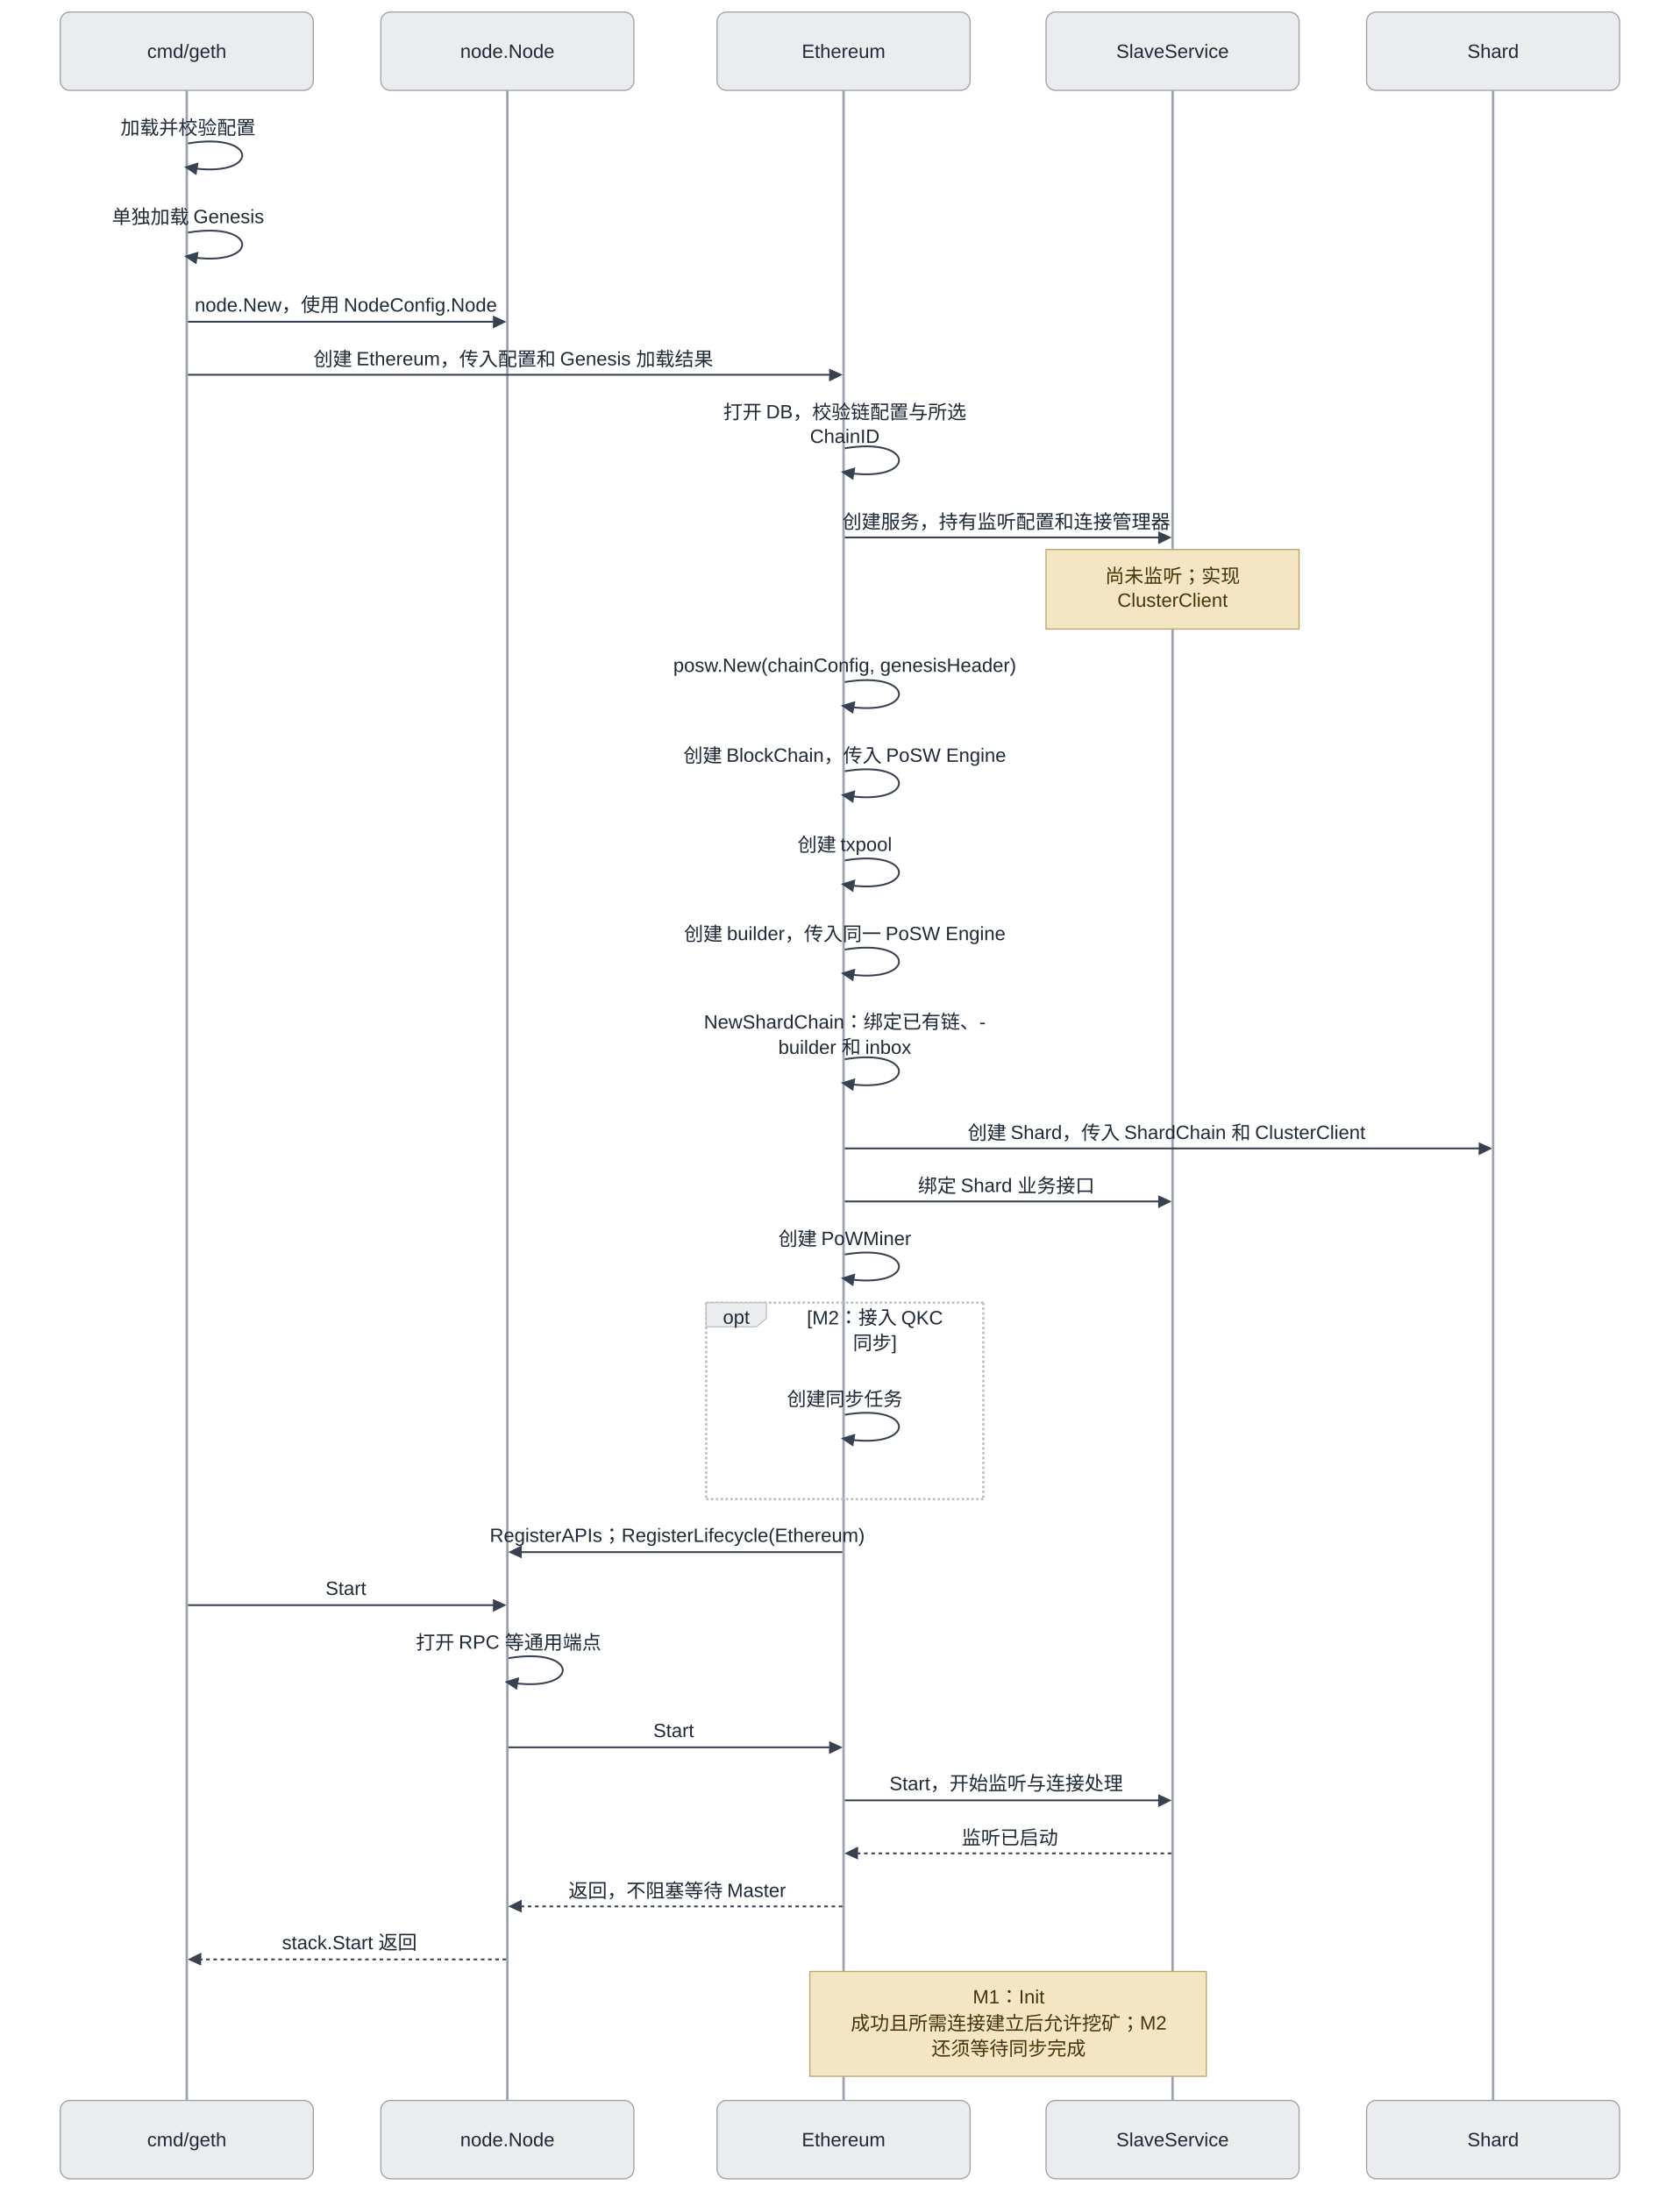
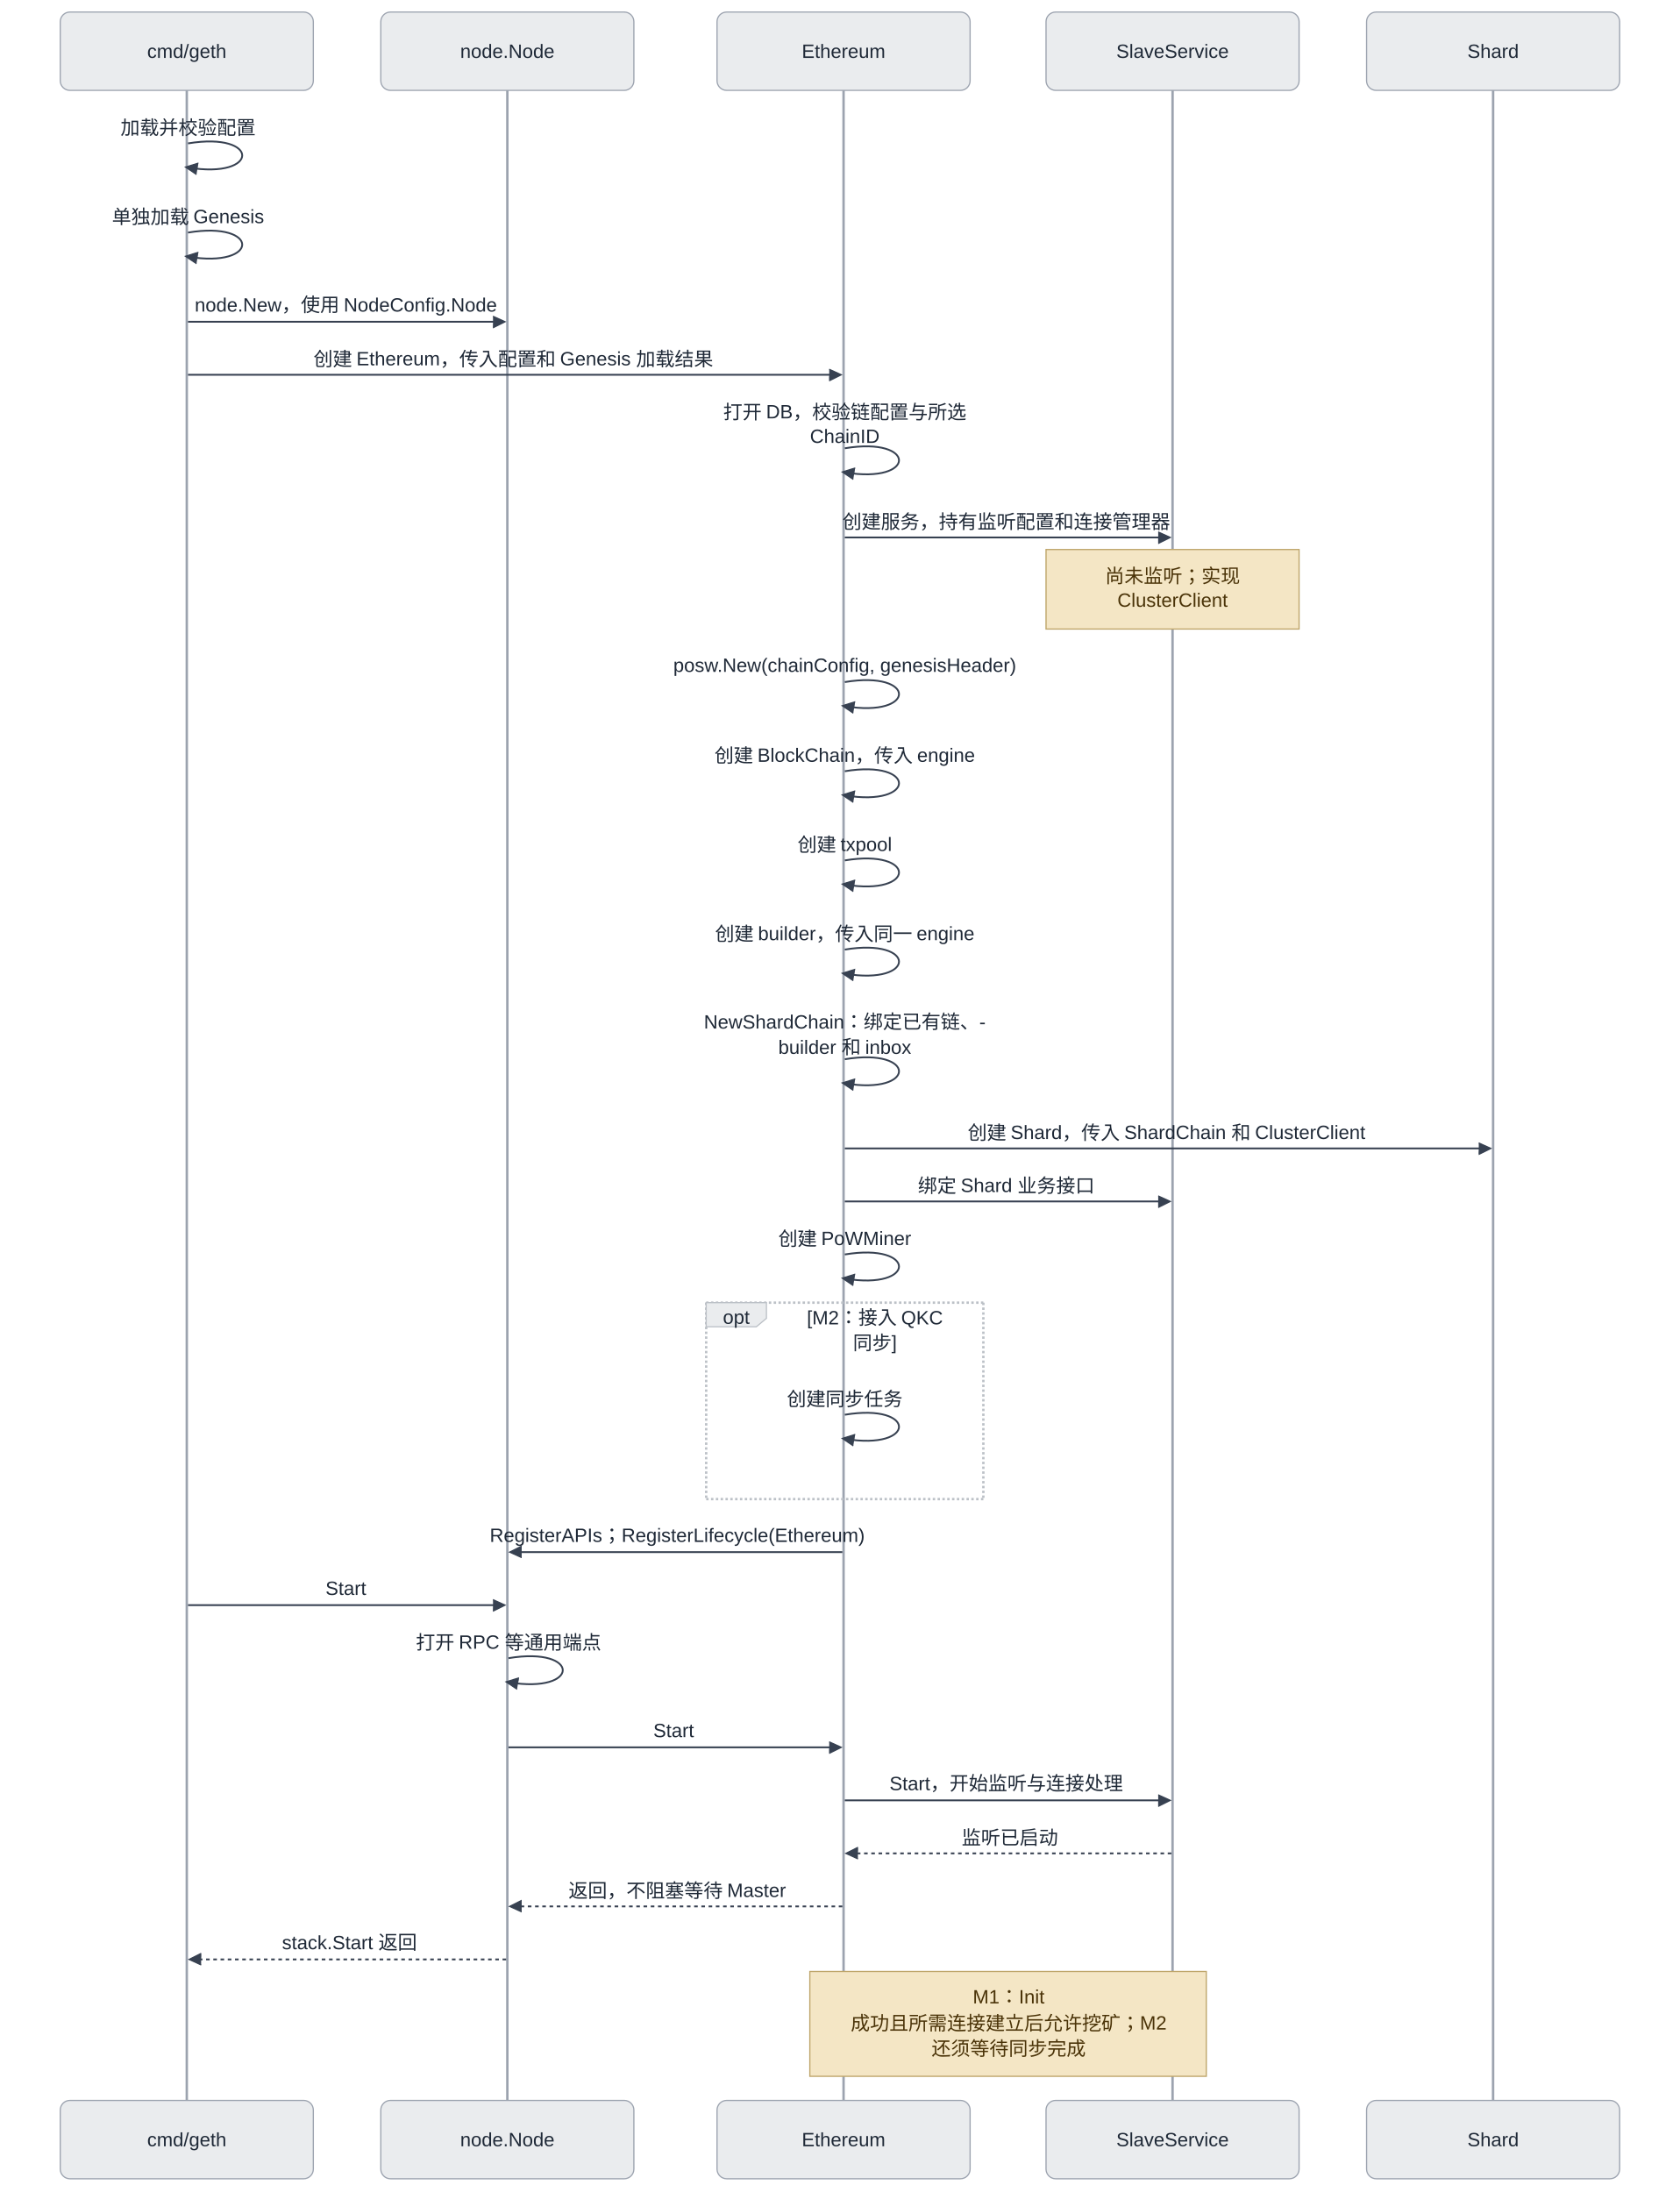
<svg xmlns="http://www.w3.org/2000/svg" id="qkc-startup" width="1394" height="1819" viewBox="-50 -10 1394 1819" role="graphics-document document" aria-roledescription="sequence" style="background-color: white;">
  <g>
    <rect x="1084" y="1733" fill="#eaeaea" stroke="#666" width="210" height="65" name="S" rx="3" ry="3" class="actor actor-bottom" />
    <text x="1189" y="1765.5" dominant-baseline="central" alignment-baseline="central" class="actor actor-box" style="text-anchor: middle; font-size: 16px; font-weight: 400;">
      <tspan x="1189" dy="0">Shard</tspan>
    </text>
  </g>
  <g>
    <rect x="818" y="1733" fill="#eaeaea" stroke="#666" width="210" height="65" name="SS" rx="3" ry="3" class="actor actor-bottom" />
    <text x="923" y="1765.5" dominant-baseline="central" alignment-baseline="central" class="actor actor-box" style="text-anchor: middle; font-size: 16px; font-weight: 400;">
      <tspan x="923" dy="0">SlaveService</tspan>
    </text>
  </g>
  <g>
    <rect x="545" y="1733" fill="#eaeaea" stroke="#666" width="210" height="65" name="E" rx="3" ry="3" class="actor actor-bottom" />
    <text x="650" y="1765.5" dominant-baseline="central" alignment-baseline="central" class="actor actor-box" style="text-anchor: middle; font-size: 16px; font-weight: 400;">
      <tspan x="650" dy="0">Ethereum</tspan>
    </text>
  </g>
  <g>
    <rect x="266" y="1733" fill="#eaeaea" stroke="#666" width="210" height="65" name="N" rx="3" ry="3" class="actor actor-bottom" />
    <text x="371" y="1765.5" dominant-baseline="central" alignment-baseline="central" class="actor actor-box" style="text-anchor: middle; font-size: 16px; font-weight: 400;">
      <tspan x="371" dy="0">node.Node</tspan>
    </text>
  </g>
  <g>
    <rect x="0" y="1733" fill="#eaeaea" stroke="#666" width="210" height="65" name="CMD" rx="3" ry="3" class="actor actor-bottom" />
    <text x="105" y="1765.5" dominant-baseline="central" alignment-baseline="central" class="actor actor-box" style="text-anchor: middle; font-size: 16px; font-weight: 400;">
      <tspan x="105" dy="0">cmd/geth</tspan>
    </text>
  </g>
  <g>
    <line id="actor4" x1="1189" y1="65" x2="1189" y2="1733" class="actor-line 200" stroke-width="0.5px" stroke="#999" name="S" data-et="life-line" data-id="S" />
    <g id="root-4" data-et="participant" data-type="participant" data-id="S">
      <rect x="1084" y="0" fill="#eaeaea" stroke="#666" width="210" height="65" name="S" rx="3" ry="3" class="actor actor-top" />
      <text x="1189" y="32.5" dominant-baseline="central" alignment-baseline="central" class="actor actor-box" style="text-anchor: middle; font-size: 16px; font-weight: 400;">
        <tspan x="1189" dy="0">Shard</tspan>
      </text>
    </g>
  </g>
  <g>
    <line id="actor3" x1="923" y1="65" x2="923" y2="1733" class="actor-line 200" stroke-width="0.5px" stroke="#999" name="SS" data-et="life-line" data-id="SS" />
    <g id="root-3" data-et="participant" data-type="participant" data-id="SS">
      <rect x="818" y="0" fill="#eaeaea" stroke="#666" width="210" height="65" name="SS" rx="3" ry="3" class="actor actor-top" />
      <text x="923" y="32.5" dominant-baseline="central" alignment-baseline="central" class="actor actor-box" style="text-anchor: middle; font-size: 16px; font-weight: 400;">
        <tspan x="923" dy="0">SlaveService</tspan>
      </text>
    </g>
  </g>
  <g>
    <line id="actor2" x1="650" y1="65" x2="650" y2="1733" class="actor-line 200" stroke-width="0.5px" stroke="#999" name="E" data-et="life-line" data-id="E" />
    <g id="root-2" data-et="participant" data-type="participant" data-id="E">
      <rect x="545" y="0" fill="#eaeaea" stroke="#666" width="210" height="65" name="E" rx="3" ry="3" class="actor actor-top" />
      <text x="650" y="32.5" dominant-baseline="central" alignment-baseline="central" class="actor actor-box" style="text-anchor: middle; font-size: 16px; font-weight: 400;">
        <tspan x="650" dy="0">Ethereum</tspan>
      </text>
    </g>
  </g>
  <g>
    <line id="actor1" x1="371" y1="65" x2="371" y2="1733" class="actor-line 200" stroke-width="0.5px" stroke="#999" name="N" data-et="life-line" data-id="N" />
    <g id="root-1" data-et="participant" data-type="participant" data-id="N">
      <rect x="266" y="0" fill="#eaeaea" stroke="#666" width="210" height="65" name="N" rx="3" ry="3" class="actor actor-top" />
      <text x="371" y="32.5" dominant-baseline="central" alignment-baseline="central" class="actor actor-box" style="text-anchor: middle; font-size: 16px; font-weight: 400;">
        <tspan x="371" dy="0">node.Node</tspan>
      </text>
    </g>
  </g>
  <g>
    <line id="actor0" x1="105" y1="65" x2="105" y2="1733" class="actor-line 200" stroke-width="0.5px" stroke="#999" name="CMD" data-et="life-line" data-id="CMD" />
    <g id="root-0" data-et="participant" data-type="participant" data-id="CMD">
      <rect x="0" y="0" fill="#eaeaea" stroke="#666" width="210" height="65" name="CMD" rx="3" ry="3" class="actor actor-top" />
      <text x="105" y="32.5" dominant-baseline="central" alignment-baseline="central" class="actor actor-box" style="text-anchor: middle; font-size: 16px; font-weight: 400;">
        <tspan x="105" dy="0">cmd/geth</tspan>
      </text>
    </g>
  </g>
  <style>#qkc-startup{font-family:Microsoft YaHei,Arial,sans-serif;font-size:16px;fill:#1F2937;}@keyframes edge-animation-frame{from{stroke-dashoffset:0;}}@keyframes dash{to{stroke-dashoffset:0;}}#qkc-startup .edge-animation-slow{stroke-dasharray:9,5!important;stroke-dashoffset:900;animation:dash 50s linear infinite;stroke-linecap:round;}#qkc-startup .edge-animation-fast{stroke-dasharray:9,5!important;stroke-dashoffset:900;animation:dash 20s linear infinite;stroke-linecap:round;}#qkc-startup .error-icon{fill:hsl(220.588, 100%, 98.333%);}#qkc-startup .error-text{fill:rgb(8.5, 5.75, 0);stroke:rgb(8.5, 5.75, 0);}#qkc-startup .edge-thickness-normal{stroke-width:1px;}#qkc-startup .edge-thickness-thick{stroke-width:3.5px;}#qkc-startup .edge-pattern-solid{stroke-dasharray:0;}#qkc-startup .edge-thickness-invisible{stroke-width:0;fill:none;}#qkc-startup .edge-pattern-dashed{stroke-dasharray:3;}#qkc-startup .edge-pattern-dotted{stroke-dasharray:2;}#qkc-startup .marker{fill:#374151;stroke:#374151;}#qkc-startup .marker.cross{stroke:#374151;}#qkc-startup svg{font-family:Microsoft YaHei,Arial,sans-serif;font-size:16px;}#qkc-startup p{margin:0;}#qkc-startup .actor{stroke:#9CA3AF;fill:#EAECEE;stroke-width:1;}#qkc-startup rect.actor.outer-path[data-look="neo"]{filter:drop-shadow( 1px 2px 2px rgba(185,185,185,1));}#qkc-startup rect.note[data-look="neo"]{stroke:#BEA56A;fill:#F4E6C5;filter:drop-shadow( 1px 2px 2px rgba(185,185,185,1));}#qkc-startup text.actor&gt;tspan{fill:#1F2937;stroke:none;}#qkc-startup .actor-line{stroke:#9CA3AF;}#qkc-startup .innerArc{stroke-width:1.5;stroke-dasharray:none;}#qkc-startup .messageLine0{stroke-width:1.5;stroke-dasharray:none;stroke:#374151;}#qkc-startup .messageLine1{stroke-width:1.5;stroke-dasharray:2,2;stroke:#374151;}#qkc-startup [id$="-arrowhead"] path{fill:#374151;stroke:#374151;}#qkc-startup .sequenceNumber{fill:#c8beae;}#qkc-startup [id$="-sequencenumber"]{fill:#374151;}#qkc-startup [id$="-crosshead"] path{fill:#374151;stroke:#374151;}#qkc-startup .messageText{fill:#1F2937;stroke:none;}#qkc-startup .labelBox{stroke:#BCC1C7;fill:#EAECEE;filter:none;}#qkc-startup .labelText,#qkc-startup .labelText&gt;tspan{fill:#1F2937;stroke:none;}#qkc-startup .loopText,#qkc-startup .loopText&gt;tspan{fill:#1F2937;stroke:none;}#qkc-startup .loopLine{stroke-width:2px;stroke-dasharray:2,2;stroke:#BCC1C7;fill:#BCC1C7;}#qkc-startup .note{stroke:#BEA56A;fill:#F4E6C5;}#qkc-startup .noteText,#qkc-startup .noteText&gt;tspan{fill:#4A3308;stroke:none;font-weight:normal;}#qkc-startup .activation0{fill:hsl(-79.412, 100%, 93.333%);stroke:hsl(-79.412, 100%, 83.333%);}#qkc-startup .activation1{fill:hsl(-79.412, 100%, 93.333%);stroke:hsl(-79.412, 100%, 83.333%);}#qkc-startup .activation2{fill:hsl(-79.412, 100%, 93.333%);stroke:hsl(-79.412, 100%, 83.333%);}#qkc-startup .actorPopupMenu{position:absolute;}#qkc-startup .actorPopupMenuPanel{position:absolute;fill:#EAECEE;box-shadow:0px 8px 16px 0px rgba(0,0,0,0.2);filter:drop-shadow(3px 5px 2px rgb(0 0 0 / 0.4));}#qkc-startup .actor-man circle,#qkc-startup line{fill:#EAECEE;stroke-width:2px;}#qkc-startup g rect.rect{filter:drop-shadow( 1px 2px 2px rgba(185,185,185,1));stroke:hsl(40.588, 60%, 83.333%);}#qkc-startup .node .neo-node{stroke:hsl(40.588, 60%, 83.333%);}#qkc-startup [data-look="neo"].node rect,#qkc-startup [data-look="neo"].cluster rect,#qkc-startup [data-look="neo"].node polygon{stroke:url(#qkc-startup-gradient);filter:drop-shadow( 1px 2px 2px rgba(185,185,185,1));}#qkc-startup [data-look="neo"].node path{stroke:url(#qkc-startup-gradient);stroke-width:1px;}#qkc-startup [data-look="neo"].node .outer-path{filter:drop-shadow( 1px 2px 2px rgba(185,185,185,1));}#qkc-startup [data-look="neo"].node .neo-line path{stroke:hsl(40.588, 60%, 83.333%);filter:none;}#qkc-startup [data-look="neo"].node circle{stroke:url(#qkc-startup-gradient);filter:drop-shadow( 1px 2px 2px rgba(185,185,185,1));}#qkc-startup [data-look="neo"].node circle .state-start{fill:#000000;}#qkc-startup [data-look="neo"].icon-shape .icon{fill:url(#qkc-startup-gradient);filter:drop-shadow( 1px 2px 2px rgba(185,185,185,1));}#qkc-startup [data-look="neo"].icon-shape .icon-neo path{stroke:url(#qkc-startup-gradient);filter:drop-shadow( 1px 2px 2px rgba(185,185,185,1));}#qkc-startup .actor{rx:8px;ry:8px;}#qkc-startup :root{--mermaid-font-family:"trebuchet ms",verdana,arial,sans-serif;}</style>
  <g />
  <defs>
    <symbol id="qkc-startup-computer" width="24" height="24">
      <path transform="scale(.5)" d="M2 2v13h20v-13h-20zm18 11h-16v-9h16v9zm-10.228 6l.466-1h3.524l.467 1h-4.457zm14.228 3h-24l2-6h2.104l-1.33 4h18.45l-1.297-4h2.073l2 6zm-5-10h-14v-7h14v7z" />
    </symbol>
  </defs>
  <defs>
    <symbol id="qkc-startup-database" fill-rule="evenodd" clip-rule="evenodd">
      <path transform="scale(.5)" d="M12.258.001l.256.004.255.005.253.008.251.01.249.012.247.015.246.016.242.019.241.02.239.023.236.024.233.027.231.028.229.031.225.032.223.034.22.036.217.038.214.04.211.041.208.043.205.045.201.046.198.048.194.05.191.051.187.053.183.054.18.056.175.057.172.059.168.06.163.061.16.063.155.064.15.066.074.033.073.033.071.034.07.034.069.035.068.035.067.035.066.035.064.036.064.036.062.036.06.036.06.037.058.037.058.037.055.038.055.038.053.038.052.038.051.039.05.039.048.039.047.039.045.04.044.04.043.04.041.04.04.041.039.041.037.041.036.041.034.041.033.042.032.042.03.042.029.042.027.042.026.043.024.043.023.043.021.043.02.043.018.044.017.043.015.044.013.044.012.044.011.045.009.044.007.045.006.045.004.045.002.045.001.045v17l-.001.045-.002.045-.004.045-.006.045-.007.045-.009.044-.011.045-.012.044-.013.044-.015.044-.017.043-.018.044-.02.043-.021.043-.023.043-.024.043-.026.043-.027.042-.029.042-.03.042-.032.042-.033.042-.034.041-.036.041-.037.041-.039.041-.04.041-.041.04-.043.04-.044.04-.045.04-.047.039-.048.039-.05.039-.051.039-.052.038-.053.038-.055.038-.055.038-.058.037-.058.037-.06.037-.06.036-.062.036-.064.036-.064.036-.066.035-.067.035-.068.035-.069.035-.07.034-.071.034-.073.033-.074.033-.15.066-.155.064-.16.063-.163.061-.168.06-.172.059-.175.057-.18.056-.183.054-.187.053-.191.051-.194.05-.198.048-.201.046-.205.045-.208.043-.211.041-.214.04-.217.038-.22.036-.223.034-.225.032-.229.031-.231.028-.233.027-.236.024-.239.023-.241.02-.242.019-.246.016-.247.015-.249.012-.251.01-.253.008-.255.005-.256.004-.258.001-.258-.001-.256-.004-.255-.005-.253-.008-.251-.01-.249-.012-.247-.015-.245-.016-.243-.019-.241-.02-.238-.023-.236-.024-.234-.027-.231-.028-.228-.031-.226-.032-.223-.034-.22-.036-.217-.038-.214-.04-.211-.041-.208-.043-.204-.045-.201-.046-.198-.048-.195-.05-.19-.051-.187-.053-.184-.054-.179-.056-.176-.057-.172-.059-.167-.06-.164-.061-.159-.063-.155-.064-.151-.066-.074-.033-.072-.033-.072-.034-.07-.034-.069-.035-.068-.035-.067-.035-.066-.035-.064-.036-.063-.036-.062-.036-.061-.036-.06-.037-.058-.037-.057-.037-.056-.038-.055-.038-.053-.038-.052-.038-.051-.039-.049-.039-.049-.039-.046-.039-.046-.04-.044-.04-.043-.04-.041-.04-.04-.041-.039-.041-.037-.041-.036-.041-.034-.041-.033-.042-.032-.042-.03-.042-.029-.042-.027-.042-.026-.043-.024-.043-.023-.043-.021-.043-.02-.043-.018-.044-.017-.043-.015-.044-.013-.044-.012-.044-.011-.045-.009-.044-.007-.045-.006-.045-.004-.045-.002-.045-.001-.045v-17l.001-.045.002-.045.004-.045.006-.045.007-.045.009-.044.011-.045.012-.044.013-.044.015-.044.017-.043.018-.044.02-.043.021-.043.023-.043.024-.043.026-.043.027-.042.029-.042.03-.042.032-.042.033-.042.034-.041.036-.041.037-.041.039-.041.04-.041.041-.04.043-.04.044-.04.046-.04.046-.039.049-.039.049-.039.051-.039.052-.038.053-.038.055-.038.056-.038.057-.037.058-.037.06-.037.061-.036.062-.036.063-.036.064-.036.066-.035.067-.035.068-.035.069-.035.07-.034.072-.034.072-.033.074-.033.151-.066.155-.064.159-.063.164-.061.167-.06.172-.059.176-.057.179-.056.184-.054.187-.053.19-.051.195-.05.198-.048.201-.046.204-.045.208-.043.211-.041.214-.04.217-.038.22-.036.223-.034.226-.032.228-.031.231-.028.234-.027.236-.024.238-.023.241-.02.243-.019.245-.016.247-.015.249-.012.251-.01.253-.008.255-.005.256-.004.258-.001.258.001zm-9.258 20.499v.01l.001.021.003.021.004.022.005.021.006.022.007.022.009.023.01.022.011.023.012.023.013.023.015.023.016.024.017.023.018.024.019.024.021.024.022.025.023.024.024.025.052.049.056.05.061.051.066.051.07.051.075.051.079.052.084.052.088.052.092.052.097.052.102.051.105.052.11.052.114.051.119.051.123.051.127.05.131.05.135.05.139.048.144.049.147.047.152.047.155.047.16.045.163.045.167.043.171.043.176.041.178.041.183.039.187.039.19.037.194.035.197.035.202.033.204.031.209.03.212.029.216.027.219.025.222.024.226.021.23.02.233.018.236.016.24.015.243.012.246.01.249.008.253.005.256.004.259.001.26-.001.257-.004.254-.005.25-.008.247-.011.244-.012.241-.014.237-.016.233-.018.231-.021.226-.021.224-.024.22-.026.216-.027.212-.028.21-.031.205-.031.202-.034.198-.034.194-.036.191-.037.187-.039.183-.04.179-.04.175-.042.172-.043.168-.044.163-.045.16-.046.155-.046.152-.047.148-.048.143-.049.139-.049.136-.05.131-.05.126-.05.123-.051.118-.052.114-.051.11-.052.106-.052.101-.052.096-.052.092-.052.088-.053.083-.051.079-.052.074-.052.07-.051.065-.051.06-.051.056-.05.051-.05.023-.024.023-.025.021-.024.02-.024.019-.024.018-.024.017-.024.015-.023.014-.024.013-.023.012-.023.01-.023.01-.022.008-.022.006-.022.006-.022.004-.022.004-.021.001-.021.001-.021v-4.127l-.077.055-.08.053-.083.054-.085.053-.087.052-.09.052-.093.051-.095.05-.097.05-.1.049-.102.049-.105.048-.106.047-.109.047-.111.046-.114.045-.115.045-.118.044-.12.043-.122.042-.124.042-.126.041-.128.04-.13.04-.132.038-.134.038-.135.037-.138.037-.139.035-.142.035-.143.034-.144.033-.147.032-.148.031-.15.03-.151.03-.153.029-.154.027-.156.027-.158.026-.159.025-.161.024-.162.023-.163.022-.165.021-.166.02-.167.019-.169.018-.169.017-.171.016-.173.015-.173.014-.175.013-.175.012-.177.011-.178.01-.179.008-.179.008-.181.006-.182.005-.182.004-.184.003-.184.002h-.37l-.184-.002-.184-.003-.182-.004-.182-.005-.181-.006-.179-.008-.179-.008-.178-.01-.176-.011-.176-.012-.175-.013-.173-.014-.172-.015-.171-.016-.17-.017-.169-.018-.167-.019-.166-.02-.165-.021-.163-.022-.162-.023-.161-.024-.159-.025-.157-.026-.156-.027-.155-.027-.153-.029-.151-.03-.15-.03-.148-.031-.146-.032-.145-.033-.143-.034-.141-.035-.14-.035-.137-.037-.136-.037-.134-.038-.132-.038-.13-.04-.128-.04-.126-.041-.124-.042-.122-.042-.12-.044-.117-.043-.116-.045-.113-.045-.112-.046-.109-.047-.106-.047-.105-.048-.102-.049-.1-.049-.097-.05-.095-.05-.093-.052-.09-.051-.087-.052-.085-.053-.083-.054-.08-.054-.077-.054v4.127zm0-5.654v.011l.001.021.003.021.004.021.005.022.006.022.007.022.009.022.01.022.011.023.012.023.013.023.015.024.016.023.017.024.018.024.019.024.021.024.022.024.023.025.024.024.052.05.056.05.061.05.066.051.07.051.075.052.079.051.084.052.088.052.092.052.097.052.102.052.105.052.11.051.114.051.119.052.123.05.127.051.131.05.135.049.139.049.144.048.147.048.152.047.155.046.16.045.163.045.167.044.171.042.176.042.178.04.183.04.187.038.19.037.194.036.197.034.202.033.204.032.209.03.212.028.216.027.219.025.222.024.226.022.23.02.233.018.236.016.24.014.243.012.246.01.249.008.253.006.256.003.259.001.26-.001.257-.003.254-.006.25-.008.247-.01.244-.012.241-.015.237-.016.233-.018.231-.02.226-.022.224-.024.22-.025.216-.027.212-.029.21-.03.205-.032.202-.033.198-.035.194-.036.191-.037.187-.039.183-.039.179-.041.175-.042.172-.043.168-.044.163-.045.16-.045.155-.047.152-.047.148-.048.143-.048.139-.05.136-.049.131-.05.126-.051.123-.051.118-.051.114-.052.11-.052.106-.052.101-.052.096-.052.092-.052.088-.052.083-.052.079-.052.074-.051.07-.052.065-.051.06-.05.056-.051.051-.049.023-.025.023-.024.021-.025.02-.024.019-.024.018-.024.017-.024.015-.023.014-.023.013-.024.012-.022.01-.023.01-.023.008-.022.006-.022.006-.022.004-.021.004-.022.001-.021.001-.021v-4.139l-.077.054-.08.054-.083.054-.085.052-.087.053-.09.051-.093.051-.095.051-.097.05-.1.049-.102.049-.105.048-.106.047-.109.047-.111.046-.114.045-.115.044-.118.044-.12.044-.122.042-.124.042-.126.041-.128.04-.13.039-.132.039-.134.038-.135.037-.138.036-.139.036-.142.035-.143.033-.144.033-.147.033-.148.031-.15.03-.151.03-.153.028-.154.028-.156.027-.158.026-.159.025-.161.024-.162.023-.163.022-.165.021-.166.02-.167.019-.169.018-.169.017-.171.016-.173.015-.173.014-.175.013-.175.012-.177.011-.178.009-.179.009-.179.007-.181.007-.182.005-.182.004-.184.003-.184.002h-.37l-.184-.002-.184-.003-.182-.004-.182-.005-.181-.007-.179-.007-.179-.009-.178-.009-.176-.011-.176-.012-.175-.013-.173-.014-.172-.015-.171-.016-.17-.017-.169-.018-.167-.019-.166-.02-.165-.021-.163-.022-.162-.023-.161-.024-.159-.025-.157-.026-.156-.027-.155-.028-.153-.028-.151-.03-.15-.03-.148-.031-.146-.033-.145-.033-.143-.033-.141-.035-.14-.036-.137-.036-.136-.037-.134-.038-.132-.039-.13-.039-.128-.04-.126-.041-.124-.042-.122-.043-.12-.043-.117-.044-.116-.044-.113-.046-.112-.046-.109-.046-.106-.047-.105-.048-.102-.049-.1-.049-.097-.05-.095-.051-.093-.051-.09-.051-.087-.053-.085-.052-.083-.054-.08-.054-.077-.054v4.139zm0-5.666v.011l.001.02.003.022.004.021.005.022.006.021.007.022.009.023.01.022.011.023.012.023.013.023.015.023.016.024.017.024.018.023.019.024.021.025.022.024.023.024.024.025.052.05.056.05.061.05.066.051.07.051.075.052.079.051.084.052.088.052.092.052.097.052.102.052.105.051.11.052.114.051.119.051.123.051.127.05.131.05.135.05.139.049.144.048.147.048.152.047.155.046.16.045.163.045.167.043.171.043.176.042.178.04.183.04.187.038.19.037.194.036.197.034.202.033.204.032.209.03.212.028.216.027.219.025.222.024.226.021.23.02.233.018.236.017.24.014.243.012.246.01.249.008.253.006.256.003.259.001.26-.001.257-.003.254-.006.25-.008.247-.01.244-.013.241-.014.237-.016.233-.018.231-.02.226-.022.224-.024.22-.025.216-.027.212-.029.21-.03.205-.032.202-.033.198-.035.194-.036.191-.037.187-.039.183-.039.179-.041.175-.042.172-.043.168-.044.163-.045.16-.045.155-.047.152-.047.148-.048.143-.049.139-.049.136-.049.131-.051.126-.05.123-.051.118-.052.114-.051.11-.052.106-.052.101-.052.096-.052.092-.052.088-.052.083-.052.079-.052.074-.052.07-.051.065-.051.06-.051.056-.05.051-.049.023-.025.023-.025.021-.024.02-.024.019-.024.018-.024.017-.024.015-.023.014-.024.013-.023.012-.023.01-.022.01-.023.008-.022.006-.022.006-.022.004-.022.004-.021.001-.021.001-.021v-4.153l-.077.054-.08.054-.083.053-.085.053-.087.053-.09.051-.093.051-.095.051-.097.05-.1.049-.102.048-.105.048-.106.048-.109.046-.111.046-.114.046-.115.044-.118.044-.12.043-.122.043-.124.042-.126.041-.128.04-.13.039-.132.039-.134.038-.135.037-.138.036-.139.036-.142.034-.143.034-.144.033-.147.032-.148.032-.15.03-.151.03-.153.028-.154.028-.156.027-.158.026-.159.024-.161.024-.162.023-.163.023-.165.021-.166.02-.167.019-.169.018-.169.017-.171.016-.173.015-.173.014-.175.013-.175.012-.177.01-.178.01-.179.009-.179.007-.181.006-.182.006-.182.004-.184.003-.184.001-.185.001-.185-.001-.184-.001-.184-.003-.182-.004-.182-.006-.181-.006-.179-.007-.179-.009-.178-.01-.176-.01-.176-.012-.175-.013-.173-.014-.172-.015-.171-.016-.17-.017-.169-.018-.167-.019-.166-.02-.165-.021-.163-.023-.162-.023-.161-.024-.159-.024-.157-.026-.156-.027-.155-.028-.153-.028-.151-.03-.15-.03-.148-.032-.146-.032-.145-.033-.143-.034-.141-.034-.14-.036-.137-.036-.136-.037-.134-.038-.132-.039-.13-.039-.128-.041-.126-.041-.124-.041-.122-.043-.12-.043-.117-.044-.116-.044-.113-.046-.112-.046-.109-.046-.106-.048-.105-.048-.102-.048-.1-.05-.097-.049-.095-.051-.093-.051-.09-.052-.087-.052-.085-.053-.083-.053-.08-.054-.077-.054v4.153zm8.74-8.179l-.257.004-.254.005-.25.008-.247.011-.244.012-.241.014-.237.016-.233.018-.231.021-.226.022-.224.023-.22.026-.216.027-.212.028-.21.031-.205.032-.202.033-.198.034-.194.036-.191.038-.187.038-.183.04-.179.041-.175.042-.172.043-.168.043-.163.045-.16.046-.155.046-.152.048-.148.048-.143.048-.139.049-.136.05-.131.05-.126.051-.123.051-.118.051-.114.052-.11.052-.106.052-.101.052-.096.052-.092.052-.088.052-.083.052-.079.052-.074.051-.07.052-.065.051-.06.05-.056.05-.051.05-.023.025-.023.024-.021.024-.02.025-.019.024-.018.024-.017.023-.015.024-.014.023-.013.023-.012.023-.01.023-.01.022-.008.022-.006.023-.006.021-.004.022-.004.021-.001.021-.001.021.001.021.001.021.004.021.004.022.006.021.006.023.008.022.01.022.01.023.012.023.013.023.014.023.015.024.017.023.018.024.019.024.02.025.021.024.023.024.023.025.051.05.056.05.06.05.065.051.07.052.074.051.079.052.083.052.088.052.092.052.096.052.101.052.106.052.11.052.114.052.118.051.123.051.126.051.131.05.136.05.139.049.143.048.148.048.152.048.155.046.16.046.163.045.168.043.172.043.175.042.179.041.183.04.187.038.191.038.194.036.198.034.202.033.205.032.21.031.212.028.216.027.22.026.224.023.226.022.231.021.233.018.237.016.241.014.244.012.247.011.25.008.254.005.257.004.26.001.26-.001.257-.004.254-.005.25-.008.247-.011.244-.012.241-.014.237-.016.233-.018.231-.021.226-.022.224-.023.22-.026.216-.027.212-.028.21-.031.205-.032.202-.033.198-.034.194-.036.191-.038.187-.038.183-.04.179-.041.175-.042.172-.043.168-.043.163-.045.16-.046.155-.046.152-.048.148-.048.143-.048.139-.049.136-.05.131-.05.126-.051.123-.051.118-.051.114-.052.11-.052.106-.052.101-.052.096-.052.092-.052.088-.052.083-.052.079-.052.074-.051.07-.052.065-.051.06-.05.056-.05.051-.05.023-.025.023-.024.021-.024.02-.025.019-.024.018-.024.017-.023.015-.024.014-.023.013-.023.012-.023.01-.023.01-.022.008-.022.006-.023.006-.021.004-.022.004-.021.001-.021.001-.021-.001-.021-.001-.021-.004-.021-.004-.022-.006-.021-.006-.023-.008-.022-.01-.022-.01-.023-.012-.023-.013-.023-.014-.023-.015-.024-.017-.023-.018-.024-.019-.024-.02-.025-.021-.024-.023-.024-.023-.025-.051-.05-.056-.05-.06-.05-.065-.051-.07-.052-.074-.051-.079-.052-.083-.052-.088-.052-.092-.052-.096-.052-.101-.052-.106-.052-.11-.052-.114-.052-.118-.051-.123-.051-.126-.051-.131-.05-.136-.05-.139-.049-.143-.048-.148-.048-.152-.048-.155-.046-.16-.046-.163-.045-.168-.043-.172-.043-.175-.042-.179-.041-.183-.04-.187-.038-.191-.038-.194-.036-.198-.034-.202-.033-.205-.032-.21-.031-.212-.028-.216-.027-.22-.026-.224-.023-.226-.022-.231-.021-.233-.018-.237-.016-.241-.014-.244-.012-.247-.011-.25-.008-.254-.005-.257-.004-.26-.001-.26.001z" />
    </symbol>
  </defs>
  <defs>
    <symbol id="qkc-startup-clock" width="24" height="24">
      <path transform="scale(.5)" d="M12 2c5.514 0 10 4.486 10 10s-4.486 10-10 10-10-4.486-10-10 4.486-10 10-10zm0-2c-6.627 0-12 5.373-12 12s5.373 12 12 12 12-5.373 12-12-5.373-12-12-12zm5.848 12.459c.202.038.202.333.001.372-1.907.361-6.045 1.111-6.547 1.111-.719 0-1.301-.582-1.301-1.301 0-.512.77-5.447 1.125-7.445.034-.192.312-.181.343.014l.985 6.238 5.394 1.011z" />
    </symbol>
  </defs>
  <defs>
    <marker id="qkc-startup-arrowhead" refX="7.9" refY="5" markerUnits="userSpaceOnUse" markerWidth="12" markerHeight="12" orient="auto-start-reverse">
      <path d="M -1 0 L 10 5 L 0 10 z" />
    </marker>
  </defs>
  <defs>
    <marker id="qkc-startup-crosshead" markerWidth="15" markerHeight="8" orient="auto" refX="4" refY="4.5">
      <path fill="none" stroke="#000000" stroke-width="1pt" d="M 1,2 L 6,7 M 6,2 L 1,7" style="stroke-dasharray: 0, 0;" />
    </marker>
  </defs>
  <defs>
    <marker id="qkc-startup-filled-head" refX="15.5" refY="7" markerWidth="20" markerHeight="28" orient="auto">
      <path d="M 18,7 L9,13 L14,7 L9,1 Z" />
    </marker>
  </defs>
  <defs>
    <marker id="qkc-startup-sequencenumber" refX="15" refY="15" markerWidth="60" markerHeight="40" orient="auto">
      <circle cx="15" cy="15" r="6" />
    </marker>
  </defs>
  <defs>
    <marker id="qkc-startup-solidTopArrowHead" refX="7.9" refY="7.25" markerUnits="userSpaceOnUse" markerWidth="12" markerHeight="12" orient="auto-start-reverse">
      <path d="M 0 0 L 10 8 L 0 8 z" />
    </marker>
  </defs>
  <defs>
    <marker id="qkc-startup-solidBottomArrowHead" refX="7.9" refY="0.75" markerUnits="userSpaceOnUse" markerWidth="12" markerHeight="12" orient="auto-start-reverse">
      <path d="M 0 0 L 10 0 L 0 8 z" />
    </marker>
  </defs>
  <defs>
    <marker id="qkc-startup-stickTopArrowHead" refX="7.5" refY="7" markerUnits="userSpaceOnUse" markerWidth="12" markerHeight="12" orient="auto-start-reverse">
      <path d="M 0 0 L 7 7" stroke="black" stroke-width="1.5" fill="none" />
    </marker>
  </defs>
  <defs>
    <marker id="qkc-startup-stickBottomArrowHead" refX="7.5" refY="0" markerUnits="userSpaceOnUse" markerWidth="12" markerHeight="12" orient="auto-start-reverse">
      <path d="M 0 7 L 7 0" stroke="black" stroke-width="1.5" fill="none" />
    </marker>
  </defs>
  <g data-et="note" data-id="i6">
    <rect x="818" y="446" fill="#EDF2AE" stroke="#666" width="210" height="66" class="note" />
    <text x="923" y="452" text-anchor="middle" dominant-baseline="middle" alignment-baseline="middle" class="noteText" dy="1em" style="font-size: 16px; font-weight: 400;">
      <tspan x="923">尚未监听；实现</tspan>
    </text>
    <text x="923" y="473" text-anchor="middle" dominant-baseline="middle" alignment-baseline="middle" class="noteText" dy="1em" style="font-size: 16px; font-weight: 400;">
      <tspan x="923">ClusterClient</tspan>
    </text>
  </g>
  <g data-et="control-structure" data-id="i17">
    <line x1="536" y1="1071" x2="766" y2="1071" class="loopLine" />
    <line x1="766" y1="1071" x2="766" y2="1234" class="loopLine" />
    <line x1="536" y1="1234" x2="766" y2="1234" class="loopLine" />
    <line x1="536" y1="1071" x2="536" y2="1234" class="loopLine" />
    <polygon points="536,1071 586,1071 586,1084 577.6,1091 536,1091" class="labelBox" />
    <text x="561" y="1084" text-anchor="middle" dominant-baseline="middle" alignment-baseline="middle" class="labelText" style="font-size: 16px; font-weight: 400;">opt</text>
    <text x="676" y="1089" text-anchor="middle" class="loopText" style="font-size: 16px; font-weight: 400;">
      <tspan x="676">[M2：接入 QKC</tspan>
    </text>
    <text x="676" y="1110" text-anchor="middle" class="loopText" style="font-size: 16px; font-weight: 400;">
      <tspan x="676">同步]</tspan>
    </text>
  </g>
  <g data-et="note" data-id="i26">
    <rect x="622" y="1626" fill="#EDF2AE" stroke="#666" width="329" height="87" class="note" />
    <text x="787" y="1632" text-anchor="middle" dominant-baseline="middle" alignment-baseline="middle" class="noteText" dy="1em" style="font-size: 16px; font-weight: 400;">
      <tspan x="787">M1：Init</tspan>
    </text>
    <text x="787" y="1653" text-anchor="middle" dominant-baseline="middle" alignment-baseline="middle" class="noteText" dy="1em" style="font-size: 16px; font-weight: 400;">
      <tspan x="787">成功且所需连接建立后允许挖矿；M2</tspan>
    </text>
    <text x="787" y="1674" text-anchor="middle" dominant-baseline="middle" alignment-baseline="middle" class="noteText" dy="1em" style="font-size: 16px; font-weight: 400;">
      <tspan x="787">还须等待同步完成</tspan>
    </text>
  </g>
  <text x="106" y="80" text-anchor="middle" dominant-baseline="middle" alignment-baseline="middle" class="messageText" dy="1em" style="font-size: 16px; font-weight: 400;">加载并校验配置</text>
  <path d="M 106,109 C 166,99 166,139 106,129" class="messageLine0" data-et="message" data-id="i0" data-from="CMD" data-to="CMD" stroke-width="2" stroke="none" marker-end="url(#qkc-startup-arrowhead)" style="fill: none;" />
  <text x="106" y="154" text-anchor="middle" dominant-baseline="middle" alignment-baseline="middle" class="messageText" dy="1em" style="font-size: 16px; font-weight: 400;">单独加载 Genesis</text>
  <path d="M 106,183 C 166,173 166,213 106,203" class="messageLine0" data-et="message" data-id="i1" data-from="CMD" data-to="CMD" stroke-width="2" stroke="none" marker-end="url(#qkc-startup-arrowhead)" style="fill: none;" />
  <text x="237" y="228" text-anchor="middle" dominant-baseline="middle" alignment-baseline="middle" class="messageText" dy="1em" style="font-size: 16px; font-weight: 400;">node.New，使用 NodeConfig.Node</text>
  <line x1="106" y1="257" x2="367" y2="257" class="messageLine0" data-et="message" data-id="i2" data-from="CMD" data-to="N" stroke-width="2" stroke="none" marker-end="url(#qkc-startup-arrowhead)" style="fill: none;" />
  <text x="376" y="272" text-anchor="middle" dominant-baseline="middle" alignment-baseline="middle" class="messageText" dy="1em" style="font-size: 16px; font-weight: 400;">创建 Ethereum，传入配置和 Genesis 加载结果</text>
  <line x1="106" y1="301" x2="646" y2="301" class="messageLine0" data-et="message" data-id="i3" data-from="CMD" data-to="E" stroke-width="2" stroke="none" marker-end="url(#qkc-startup-arrowhead)" style="fill: none;" />
  <text x="651" y="316" text-anchor="middle" dominant-baseline="middle" alignment-baseline="middle" class="messageText" dy="1em" style="font-size: 16px; font-weight: 400;">打开 DB，校验链配置与所选</text>
  <text x="651" y="337" text-anchor="middle" dominant-baseline="middle" alignment-baseline="middle" class="messageText" dy="1em" style="font-size: 16px; font-weight: 400;">ChainID</text>
  <path d="M 651,362 C 711,352 711,392 651,382" class="messageLine0" data-et="message" data-id="i4" data-from="E" data-to="E" stroke-width="2" stroke="none" marker-end="url(#qkc-startup-arrowhead)" style="fill: none;" />
  <text x="785" y="407" text-anchor="middle" dominant-baseline="middle" alignment-baseline="middle" class="messageText" dy="1em" style="font-size: 16px; font-weight: 400;">创建服务，持有监听配置和连接管理器</text>
  <line x1="651" y1="436" x2="919" y2="436" class="messageLine0" data-et="message" data-id="i5" data-from="E" data-to="SS" stroke-width="2" stroke="none" marker-end="url(#qkc-startup-arrowhead)" style="fill: none;" />
  <text x="651" y="527" text-anchor="middle" dominant-baseline="middle" alignment-baseline="middle" class="messageText" dy="1em" style="font-size: 16px; font-weight: 400;">posw.New(chainConfig, genesisHeader)</text>
  <path d="M 651,556 C 711,546 711,586 651,576" class="messageLine0" data-et="message" data-id="i7" data-from="E" data-to="E" stroke-width="2" stroke="none" marker-end="url(#qkc-startup-arrowhead)" style="fill: none;" />
-   <text x="651" y="601" text-anchor="middle" dominant-baseline="middle" alignment-baseline="middle" class="messageText" dy="1em" style="font-size: 16px; font-weight: 400;">创建 BlockChain，传入 PoSW Engine</text>
+   <text x="651" y="601" text-anchor="middle" dominant-baseline="middle" alignment-baseline="middle" class="messageText" dy="1em" style="font-size: 16px; font-weight: 400;">创建 BlockChain，传入 engine</text>
  <path d="M 651,630 C 711,620 711,660 651,650" class="messageLine0" data-et="message" data-id="i8" data-from="E" data-to="E" stroke-width="2" stroke="none" marker-end="url(#qkc-startup-arrowhead)" style="fill: none;" />
  <text x="651" y="675" text-anchor="middle" dominant-baseline="middle" alignment-baseline="middle" class="messageText" dy="1em" style="font-size: 16px; font-weight: 400;">创建 txpool</text>
  <path d="M 651,704 C 711,694 711,734 651,724" class="messageLine0" data-et="message" data-id="i9" data-from="E" data-to="E" stroke-width="2" stroke="none" marker-end="url(#qkc-startup-arrowhead)" style="fill: none;" />
-   <text x="651" y="749" text-anchor="middle" dominant-baseline="middle" alignment-baseline="middle" class="messageText" dy="1em" style="font-size: 16px; font-weight: 400;">创建 builder，传入同一 PoSW Engine</text>
+   <text x="651" y="749" text-anchor="middle" dominant-baseline="middle" alignment-baseline="middle" class="messageText" dy="1em" style="font-size: 16px; font-weight: 400;">创建 builder，传入同一 engine</text>
  <path d="M 651,778 C 711,768 711,808 651,798" class="messageLine0" data-et="message" data-id="i10" data-from="E" data-to="E" stroke-width="2" stroke="none" marker-end="url(#qkc-startup-arrowhead)" style="fill: none;" />
  <text x="651" y="823" text-anchor="middle" dominant-baseline="middle" alignment-baseline="middle" class="messageText" dy="1em" style="font-size: 16px; font-weight: 400;">NewShardChain：绑定已有链、-</text>
  <text x="651" y="844" text-anchor="middle" dominant-baseline="middle" alignment-baseline="middle" class="messageText" dy="1em" style="font-size: 16px; font-weight: 400;">builder 和 inbox</text>
  <path d="M 651,869 C 711,859 711,899 651,889" class="messageLine0" data-et="message" data-id="i11" data-from="E" data-to="E" stroke-width="2" stroke="none" marker-end="url(#qkc-startup-arrowhead)" style="fill: none;" />
  <text x="918" y="914" text-anchor="middle" dominant-baseline="middle" alignment-baseline="middle" class="messageText" dy="1em" style="font-size: 16px; font-weight: 400;">创建 Shard，传入 ShardChain 和 ClusterClient</text>
  <line x1="651" y1="943" x2="1185" y2="943" class="messageLine0" data-et="message" data-id="i12" data-from="E" data-to="S" stroke-width="2" stroke="none" marker-end="url(#qkc-startup-arrowhead)" style="fill: none;" />
  <text x="785" y="958" text-anchor="middle" dominant-baseline="middle" alignment-baseline="middle" class="messageText" dy="1em" style="font-size: 16px; font-weight: 400;">绑定 Shard 业务接口</text>
  <line x1="651" y1="987" x2="919" y2="987" class="messageLine0" data-et="message" data-id="i13" data-from="E" data-to="SS" stroke-width="2" stroke="none" marker-end="url(#qkc-startup-arrowhead)" style="fill: none;" />
  <text x="651" y="1002" text-anchor="middle" dominant-baseline="middle" alignment-baseline="middle" class="messageText" dy="1em" style="font-size: 16px; font-weight: 400;">创建 PoWMiner</text>
  <path d="M 651,1031 C 711,1021 711,1061 651,1051" class="messageLine0" data-et="message" data-id="i14" data-from="E" data-to="E" stroke-width="2" stroke="none" marker-end="url(#qkc-startup-arrowhead)" style="fill: none;" />
  <text x="651" y="1135" text-anchor="middle" dominant-baseline="middle" alignment-baseline="middle" class="messageText" dy="1em" style="font-size: 16px; font-weight: 400;">创建同步任务</text>
  <path d="M 651,1164 C 711,1154 711,1194 651,1184" class="messageLine0" data-et="message" data-id="i16" data-from="E" data-to="E" stroke-width="2" stroke="none" marker-end="url(#qkc-startup-arrowhead)" style="fill: none;" />
  <text x="512" y="1249" text-anchor="middle" dominant-baseline="middle" alignment-baseline="middle" class="messageText" dy="1em" style="font-size: 16px; font-weight: 400;">RegisterAPIs；RegisterLifecycle(Ethereum)</text>
  <line x1="649" y1="1278" x2="375" y2="1278" class="messageLine0" data-et="message" data-id="i18" data-from="E" data-to="N" stroke-width="2" stroke="none" marker-end="url(#qkc-startup-arrowhead)" style="fill: none;" />
  <text x="237" y="1293" text-anchor="middle" dominant-baseline="middle" alignment-baseline="middle" class="messageText" dy="1em" style="font-size: 16px; font-weight: 400;">Start</text>
  <line x1="106" y1="1322" x2="367" y2="1322" class="messageLine0" data-et="message" data-id="i19" data-from="CMD" data-to="N" stroke-width="2" stroke="none" marker-end="url(#qkc-startup-arrowhead)" style="fill: none;" />
  <text x="372" y="1337" text-anchor="middle" dominant-baseline="middle" alignment-baseline="middle" class="messageText" dy="1em" style="font-size: 16px; font-weight: 400;">打开 RPC 等通用端点</text>
  <path d="M 372,1366 C 432,1356 432,1396 372,1386" class="messageLine0" data-et="message" data-id="i20" data-from="N" data-to="N" stroke-width="2" stroke="none" marker-end="url(#qkc-startup-arrowhead)" style="fill: none;" />
  <text x="509" y="1411" text-anchor="middle" dominant-baseline="middle" alignment-baseline="middle" class="messageText" dy="1em" style="font-size: 16px; font-weight: 400;">Start</text>
  <line x1="372" y1="1440" x2="646" y2="1440" class="messageLine0" data-et="message" data-id="i21" data-from="N" data-to="E" stroke-width="2" stroke="none" marker-end="url(#qkc-startup-arrowhead)" style="fill: none;" />
  <text x="785" y="1455" text-anchor="middle" dominant-baseline="middle" alignment-baseline="middle" class="messageText" dy="1em" style="font-size: 16px; font-weight: 400;">Start，开始监听与连接处理</text>
  <line x1="651" y1="1484" x2="919" y2="1484" class="messageLine0" data-et="message" data-id="i22" data-from="E" data-to="SS" stroke-width="2" stroke="none" marker-end="url(#qkc-startup-arrowhead)" style="fill: none;" />
  <text x="788" y="1499" text-anchor="middle" dominant-baseline="middle" alignment-baseline="middle" class="messageText" dy="1em" style="font-size: 16px; font-weight: 400;">监听已启动</text>
  <line x1="922" y1="1528" x2="654" y2="1528" class="messageLine1" data-et="message" data-id="i23" data-from="SS" data-to="E" stroke-width="2" stroke="none" marker-end="url(#qkc-startup-arrowhead)" style="stroke-dasharray: 3, 3; fill: none;" />
  <text x="512" y="1543" text-anchor="middle" dominant-baseline="middle" alignment-baseline="middle" class="messageText" dy="1em" style="font-size: 16px; font-weight: 400;">返回，不阻塞等待 Master</text>
  <line x1="649" y1="1572" x2="375" y2="1572" class="messageLine1" data-et="message" data-id="i24" data-from="E" data-to="N" stroke-width="2" stroke="none" marker-end="url(#qkc-startup-arrowhead)" style="stroke-dasharray: 3, 3; fill: none;" />
  <text x="240" y="1587" text-anchor="middle" dominant-baseline="middle" alignment-baseline="middle" class="messageText" dy="1em" style="font-size: 16px; font-weight: 400;">stack.Start 返回</text>
  <line x1="370" y1="1616" x2="109" y2="1616" class="messageLine1" data-et="message" data-id="i25" data-from="N" data-to="CMD" stroke-width="2" stroke="none" marker-end="url(#qkc-startup-arrowhead)" style="stroke-dasharray: 3, 3; fill: none;" />
</svg>
